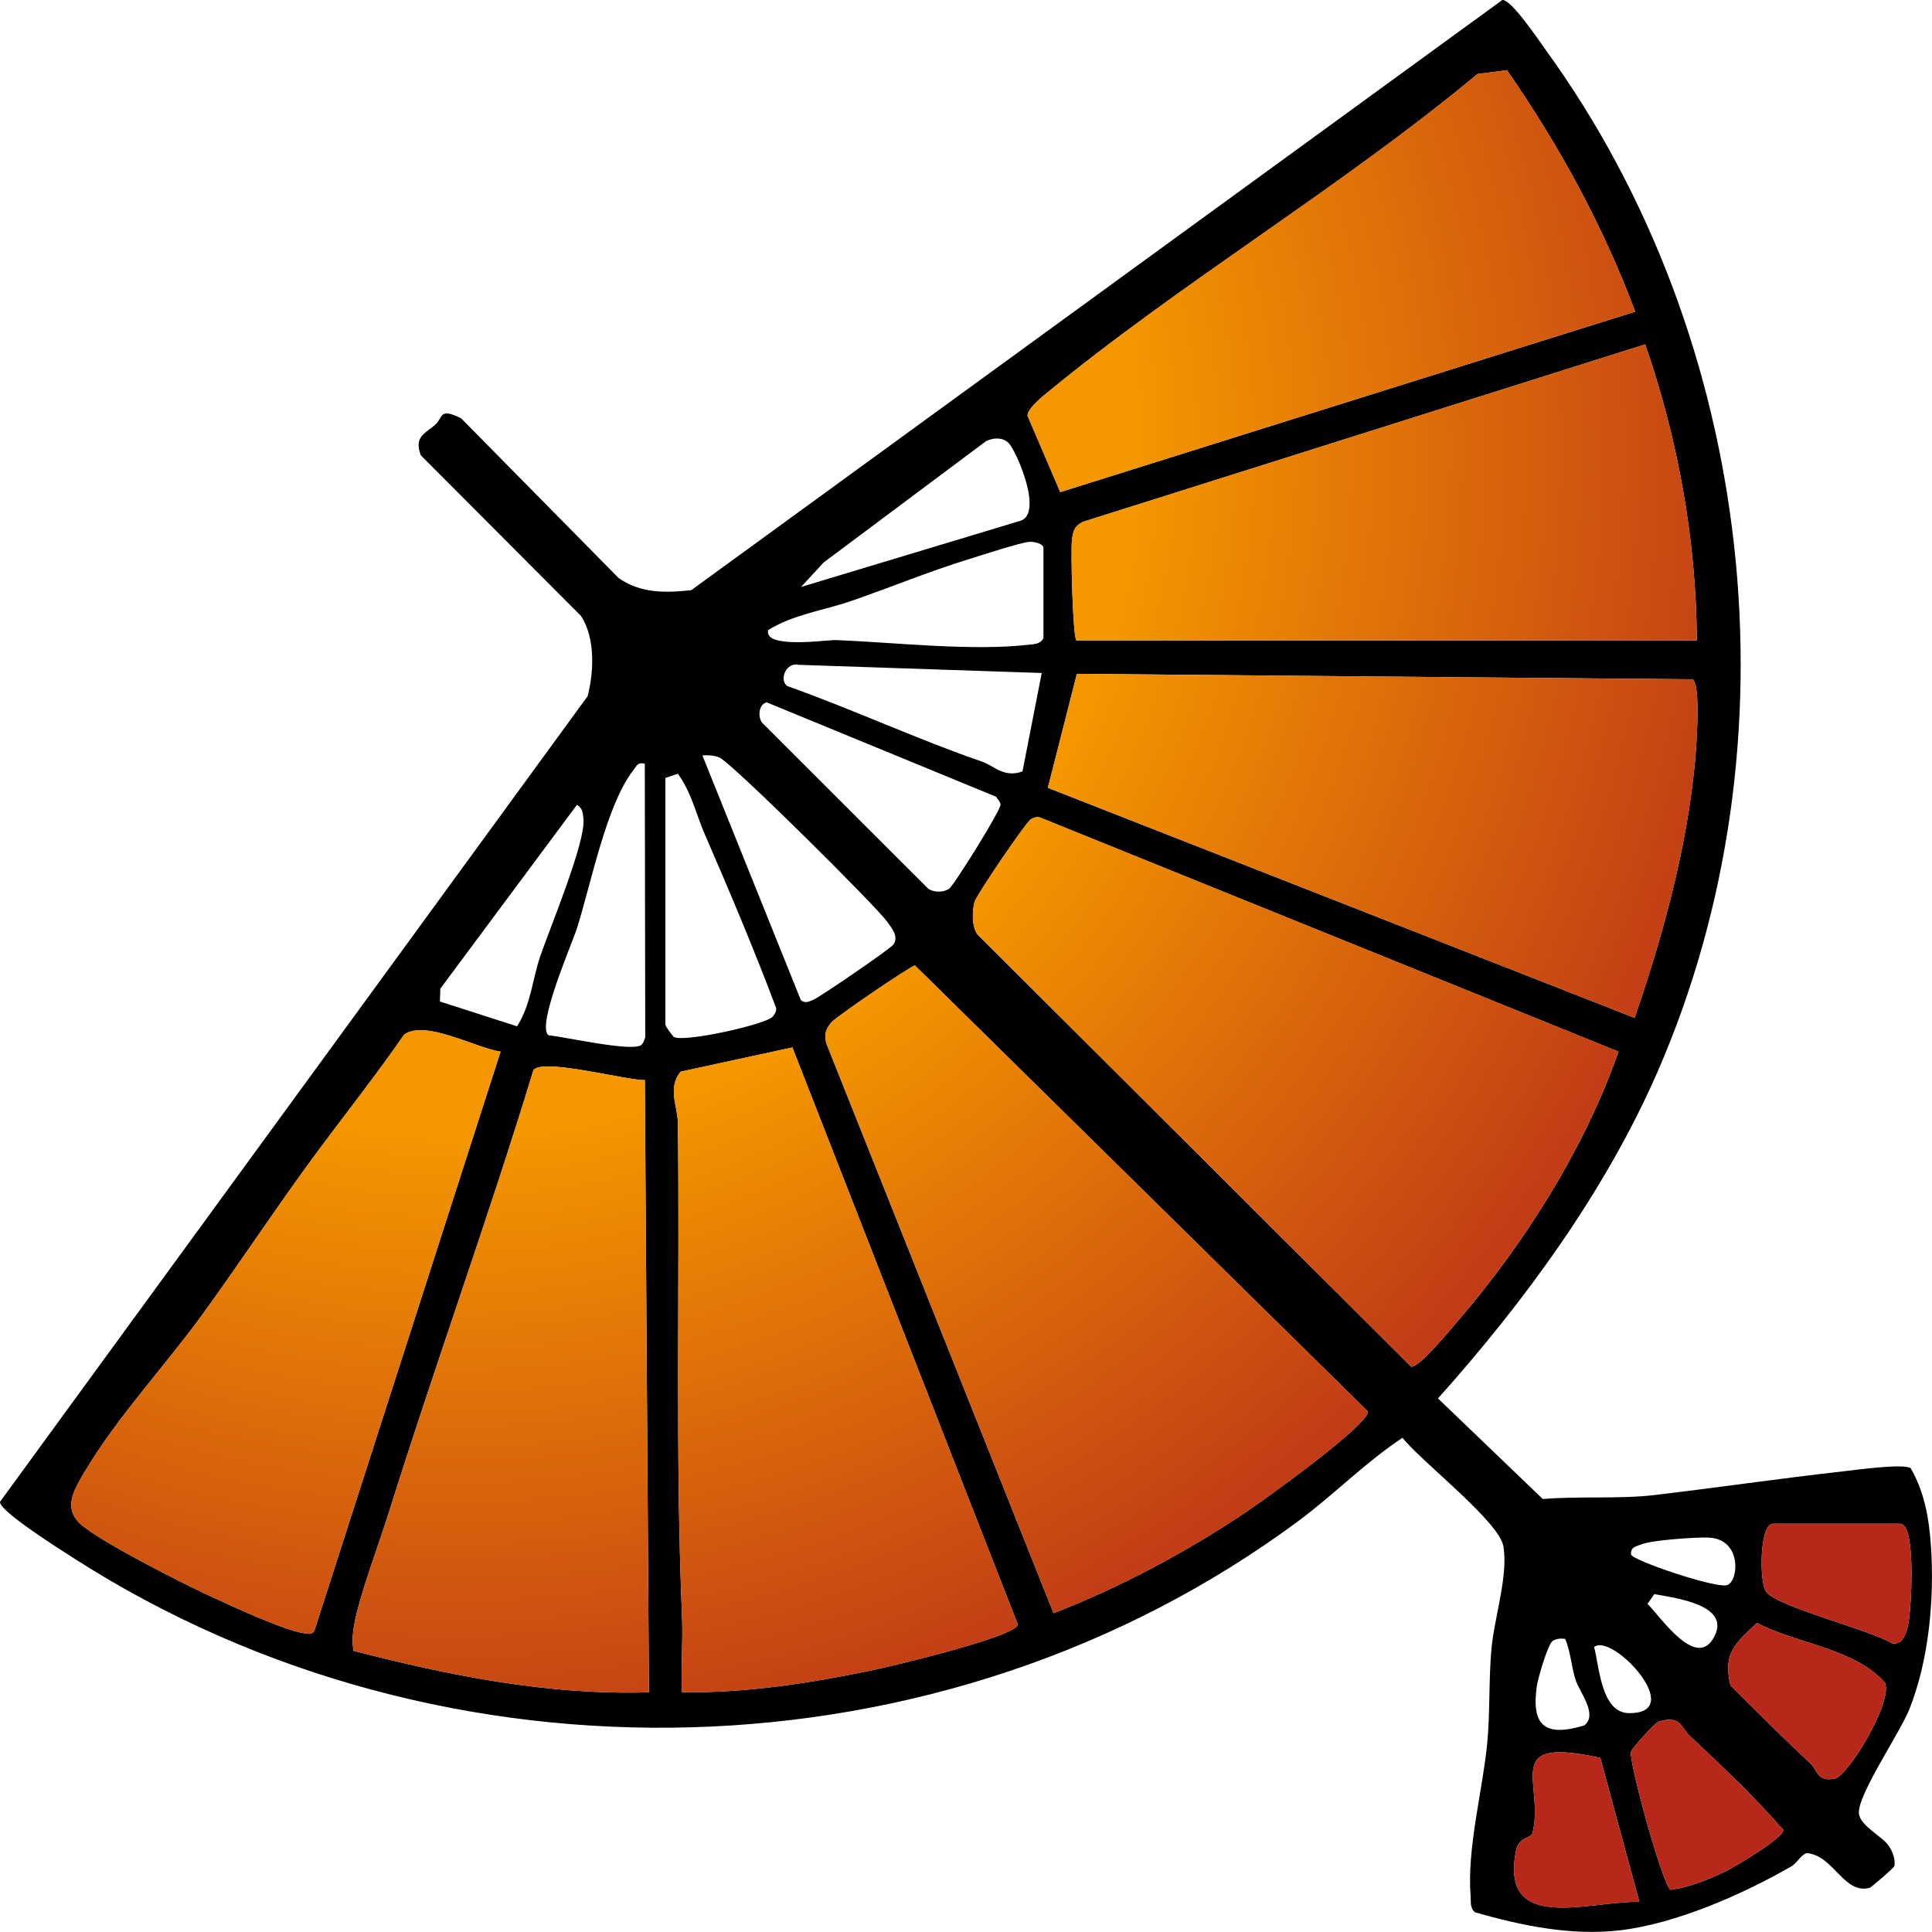
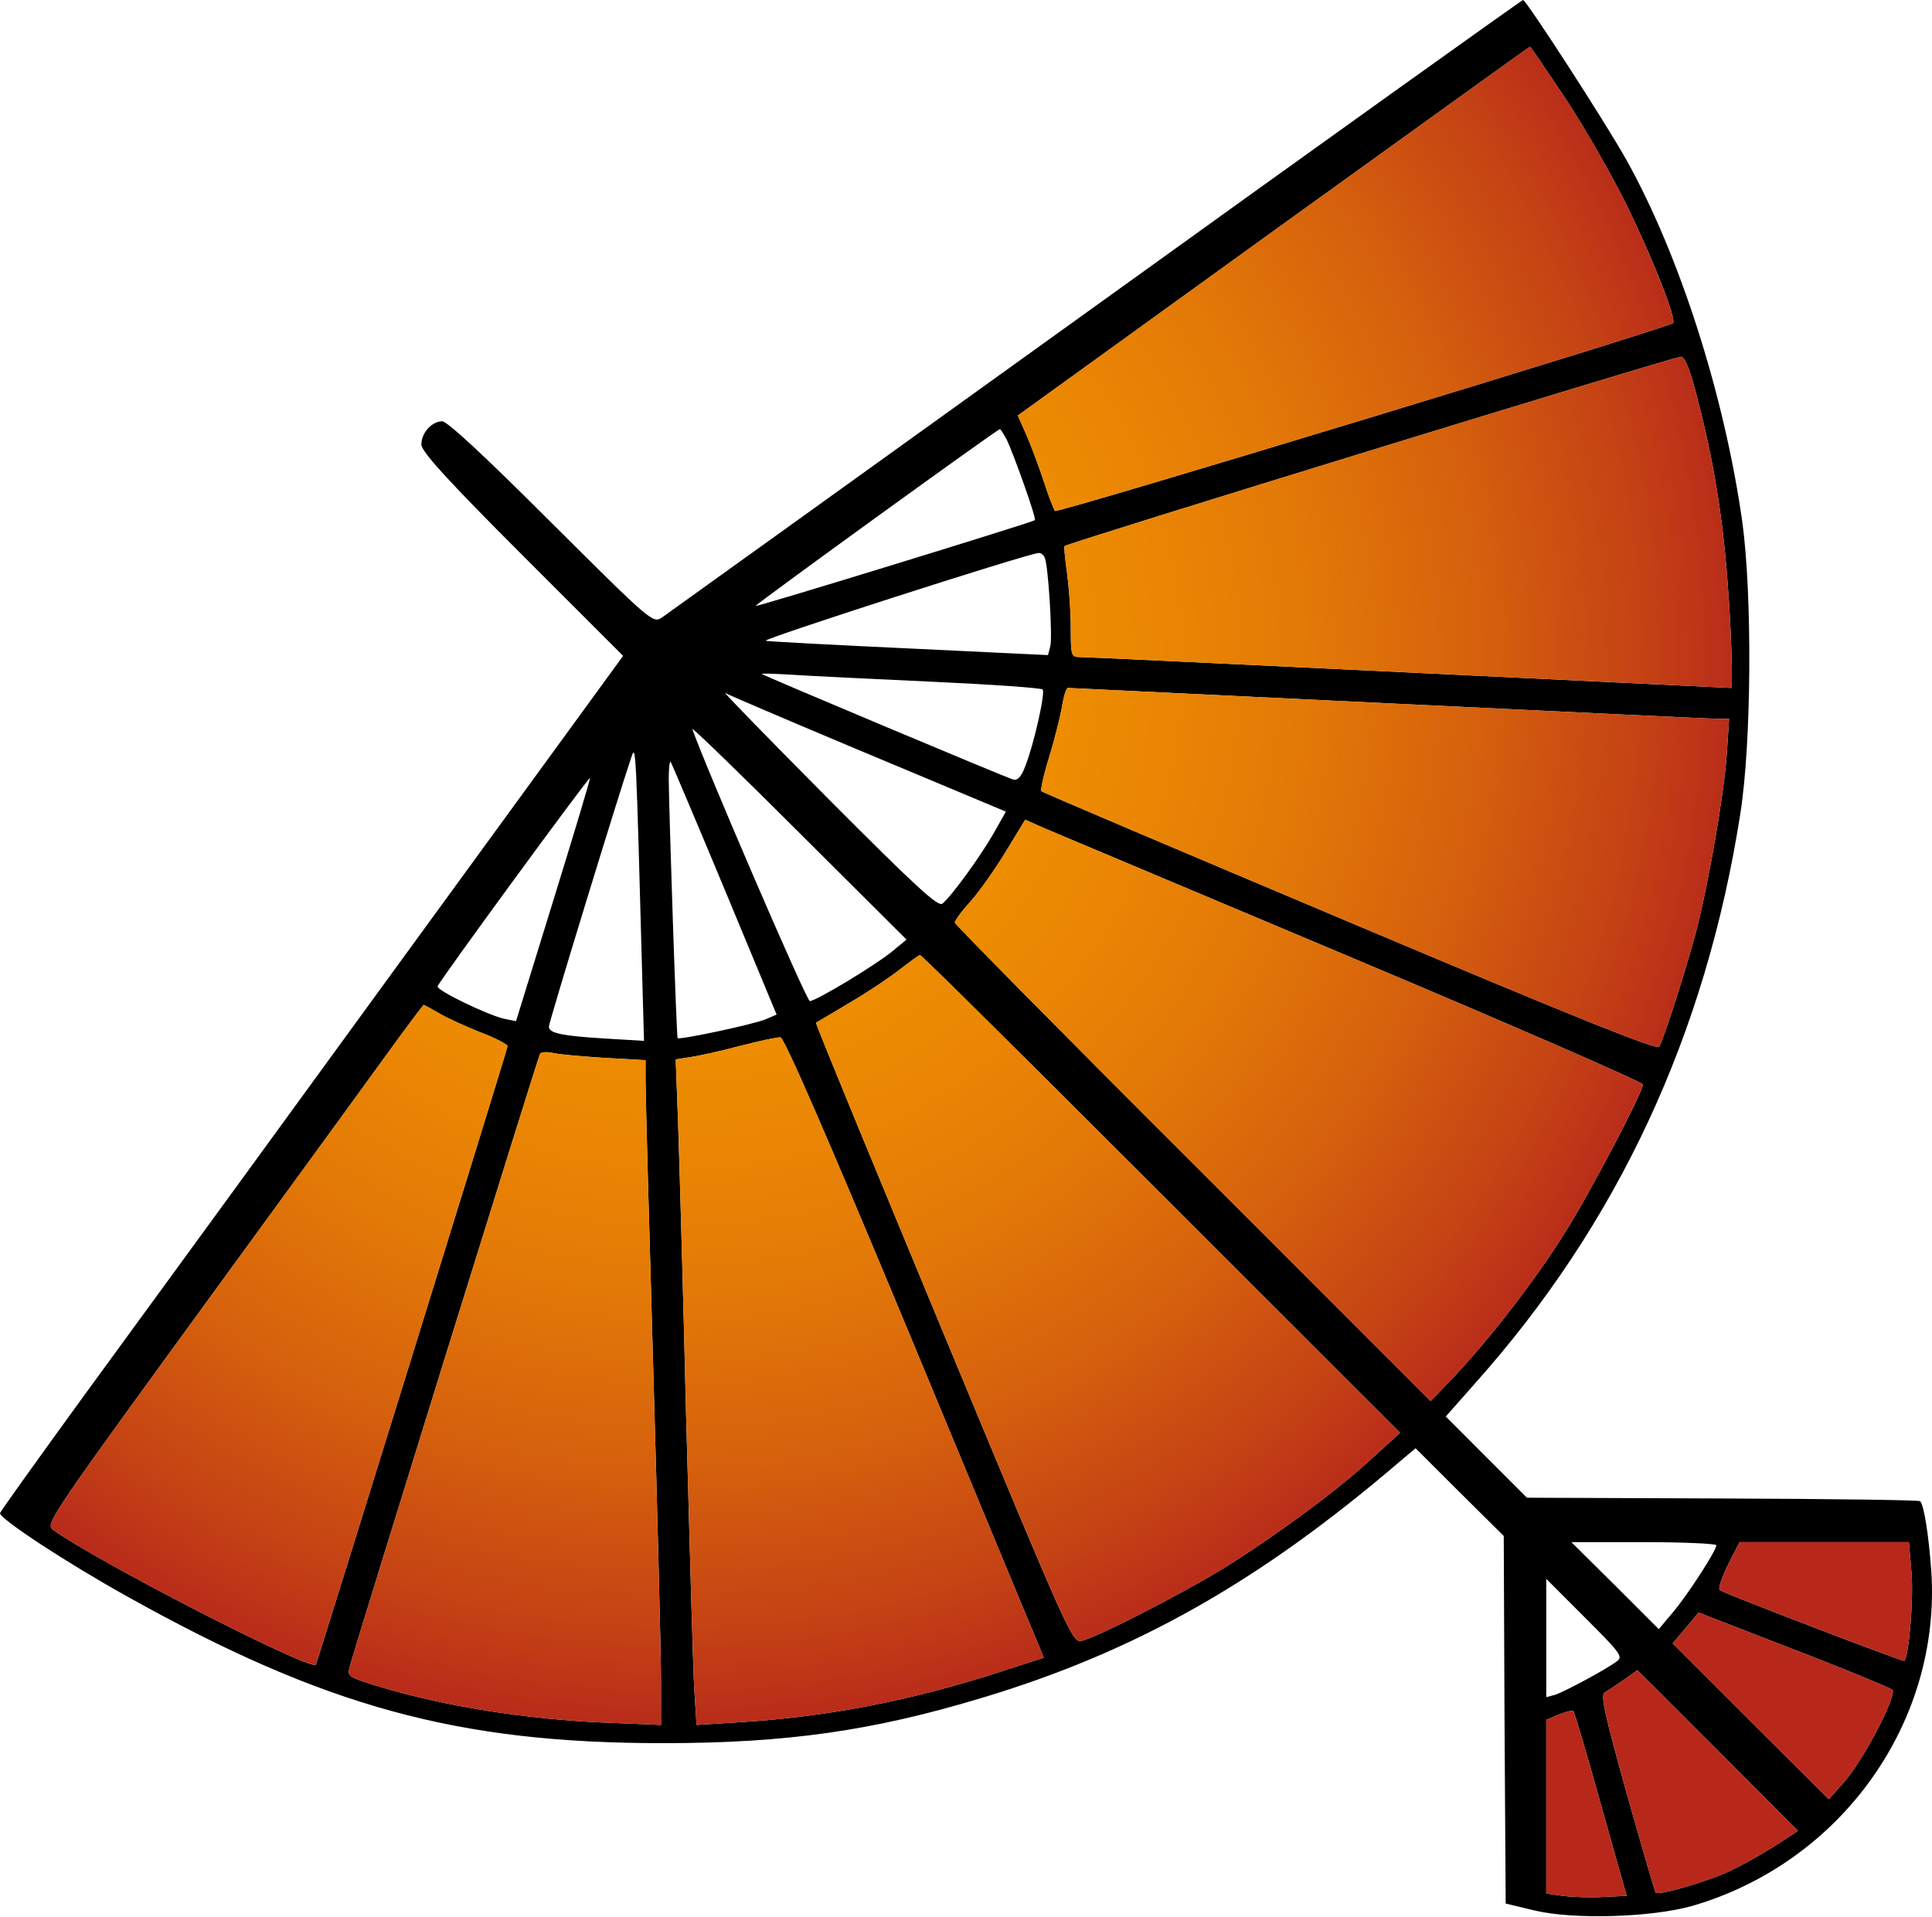
- <svg xmlns="http://www.w3.org/2000/svg" id="Layer_1" width="56.315" height="56.312" viewBox="0 0 56.315 56.312">
+ <svg xmlns="http://www.w3.org/2000/svg" id="Layer_2" width="299.998" height="297.599" viewBox="0 0 299.998 297.599">
  <defs>
-     <style>.cls-1{fill:url(#radial-gradient);}</style>
-     <radialGradient id="radial-gradient" cx="13.231" cy="13.158" fx="13.231" fy="13.158" r="56.938" gradientUnits="userSpaceOnUse">
-       <stop offset=".35" stop-color="#f49700" />
-       <stop offset=".359" stop-color="#f29400" />
-       <stop offset=".746" stop-color="#b7281b" />
+     <style>.cls-1{fill:#b7281b;}.cls-2{fill:url(#radial-gradient);}</style>
+     <radialGradient id="radial-gradient" cx="105.072" cy="102.908" fx="105.072" fy="102.908" r="167.468" gradientUnits="userSpaceOnUse">
+       <stop offset="0" stop-color="#f49700" />
+       <stop offset=".231" stop-color="#f29300" />
+       <stop offset=".415" stop-color="#ec8903" />
+       <stop offset=".583" stop-color="#e37907" />
+       <stop offset=".741" stop-color="#d6610d" />
+       <stop offset=".891" stop-color="#c54314" />
+       <stop offset="1" stop-color="#b7281b" />
    </radialGradient>
  </defs>
-   <path d="M55.049,53.795c.112.162.209.407.169.6-.01.047-.672.619-.718.632-.759.207-1.06-.969-1.849-1.011-.187.084-.271.292-.445.392-1.419.815-3.343,1.66-4.971,1.856-1.421.17-2.889-.133-4.246-.526-.149-.131-.109-.307-.123-.476-.112-1.369.354-3.09.484-4.44.084-.875.044-1.875.123-2.752.084-.925.49-2.123.351-2.989-.117-.731-2.404-2.484-2.944-3.172-1.083.718-2.006,1.666-3.048,2.437-10.326,7.642-24.879,8.004-35.674,1.078-.344-.22-2.204-1.39-2.157-1.65l17.128-23.482c.185-.722.224-1.698-.194-2.339l-4.668-4.68c-.209-.551.125-.633.421-.895.23-.203.103-.51.754-.184l4.593,4.658c.65.447,1.351.432,2.114.351L43.791 0c.26-.024,1.063,1.177,1.263,1.453,6.124,8.443,7.44,20.2,3.263,29.784-1.519,3.485-3.893,6.723-6.402,9.525l3.055,2.932c1.009-.086,2.257.002,3.235-.113,1.816-.214,3.711-.491,5.533-.695.365-.041,1.745-.232,1.954-.092.408.699.539,1.48.593,2.281.104,1.539-.063,3.33-.633,4.754-.275.687-1.521,2.507-1.467,3.035.036.355.68.665.863.931ZM43.925,2.046l-.857.11c-3.983,3.317-8.688,6.099-12.656,9.382-.133.11-.476.416-.46.582l.953,2.224,16.759-5.26c-.934-2.5-2.218-4.85-3.738-7.038ZM31.373,18.666h18.087c-.016-2.927-.55-5.871-1.505-8.628l-16.385,5.171c-.249.12-.288.263-.322.517-.044.328.025,2.833.126,2.94ZM23.349,17.109l6.395-1.929c.676-.216-.116-2.033-.343-2.265-.172-.177-.453-.159-.661-.055l-4.73,3.534-.661.715ZM30.415,18.606v-2.635c0-.125-.267-.185-.406-.178-.244.012-1.435.404-1.778.509-1.155.355-2.302.832-3.446,1.225-.755.259-1.671.386-2.395.84-.129.562,1.73.28,1.976.29,1.707.067,3.962.33,5.636.134.174-.02.308-.015.413-.186ZM29.804,22.486l.561-2.869-7.082-.238c-.356-.092-.585.423-.339.617,1.915.68,3.768,1.545,5.676,2.203.371.128.637.482,1.185.287ZM47.648,29.669c.886-2.576,1.666-5.451,1.81-8.19.017-.329.078-1.53-.116-1.678l-17.952-.16-.846,3.322,17.104,6.707ZM22.345,20.472c-.235.067-.257.418-.135.589l4.852,4.849c.172.107.426.106.598.001.131-.08,1.535-2.323,1.504-2.465-.017-.08-.082-.156-.13-.223l-6.69-2.752ZM20.474,22.02l2.87,7.133c.129.103.229.044.358-.008.188-.075,2.269-1.498,2.345-1.618.152-.24-.052-.47-.185-.657-.34-.477-4.58-4.683-4.904-4.797-.159-.056-.319-.067-.485-.053ZM18.795,22.26c-.218-.049-.237.067-.341.2-.777.998-1.225,3.296-1.634,4.59-.148.468-1.199,2.865-.829,3.127.482.047,2.4.482,2.69.29.07-.047.098-.152.127-.232l-.013-7.976ZM19.395,22.678v7.186c0,.058.179.282.24.359.287.176,2.697-.363,2.887-.589.062-.073.108-.147.104-.247-.648-1.72-1.367-3.424-2.093-5.094-.238-.548-.384-1.213-.775-1.74l-.363.124ZM15.072,29.916c.406-.641.448-1.374.67-2.027.278-.821,1.335-3.344,1.265-4.016-.019-.18-.019-.306-.189-.415l-3.983,5.36-.012.374,2.249.724ZM47.176,30.652l-16.85-6.819c-.099-.035-.177-.002-.267.039-.137.062-1.612,2.24-1.655,2.425-.068.288-.082.689.088.94l12.641,12.6c.25.02,1.153-1.092,1.376-1.351,1.934-2.243,3.693-5.039,4.667-7.833ZM26.67,28.143c-.145.022-2.321,1.514-2.432,1.652-.17.211-.227.353-.145.634l6.617,16.594c1.951-.76,3.824-1.758,5.564-2.917.507-.338,3.66-2.593,3.595-2.968l-13.199-12.996ZM14.592,30.654c-.711-.101-2.196-.94-2.811-.498-.779,1.129-1.63,2.206-2.449,3.305-1.15,1.545-2.265,3.244-3.42,4.839-1.06,1.464-2.524,3.043-3.436,4.589-.271.459-.624.987-.203,1.461.428.482,3.027,1.789,3.745,2.123.611.284,2.262,1.056,2.834,1.13.122.016.207.059.308-.059l5.431-16.89ZM23.097,30.531l-3.258.707c-.389.474-.085,1.012-.079,1.495.057,4.796-.081,9.59.12,14.372.031.737-.032,1.485-.006,2.221,1.863.026,3.717-.261,5.533-.637.575-.119,4.213-.983,4.262-1.336l-6.572-16.823ZM18.797,31.481c-.492.025-2.991-.653-3.248-.288-1.315,4.323-2.864,8.579-4.213,12.89-.286.913-.867,2.444-1.015,3.296-.042.242-.058.496-.017.739,2.809.726,5.691,1.301,8.612,1.21l-.12-17.846ZM51.676,44.416c-.391,0-.401,1.718-.191,1.987.345.443,3.041,1.107,3.664,1.497.48.085.505-.76.538-1.151.032-.38.122-2.334-.298-2.334h-3.713ZM49.782,44.817c-.38-.01-1.622.073-1.938.199-.149.06-.326.078-.3.297.041.172,2.466.994,2.797.891.342-.106.45-1.361-.559-1.386ZM48.22,46.466l-.197.284c.414.42,1.475,2.003,1.974.897.393-.872-1.165-1.07-1.776-1.181ZM52.773,51.403c.219.206.181.532.697.445.396-.067,1.702-2.226,1.477-2.795-.874-1.008-2.568-1.13-3.735-1.748-.61.589-1.0.858-.772,1.82.768.772,1.54,1.533,2.333,2.278ZM45.624,47.771c-.126-.018-.245-.011-.36.055-.143.082-.436,1.096-.469,1.327-.166,1.17.259,1.48,1.381,1.142.414-.312-.132-.966-.25-1.328-.12-.368-.143-.819-.302-1.196ZM46.466,48.01c.154.57.204,1.916,1.014,1.925,1.726.018-.497-2.367-1.014-1.925ZM49.261,50.603c-.279-.262-.265-.621-.917-.417-.094.029-.786.773-.803.883-.055.341.953,3.973,1.159,4.016.535-.071,1.124-.307,1.604-.543.282-.138,1.68-.964,1.679-1.203-.848-.969-1.784-1.856-2.722-2.736ZM47.784,55.434l-1.137-4.194c-2.93-.649-1.615.731-1.976,2.194-.037.15-.4.106-.48.506-.485,2.432,2.098,1.472,3.592,1.494Z" />
-   <path class="cls-1" d="M47.176,30.652c-.974,2.793-2.733,5.59-4.667,7.833-.223.259-1.126,1.371-1.376,1.351l-12.641-12.6c-.17-.251-.155-.652-.088-.94.043-.185,1.518-2.363,1.655-2.425.09-.04.167-.074.267-.039l16.85,6.819ZM24.238,29.795c-.17.211-.227.353-.145.634l6.617,16.594c1.951-.76,3.824-1.758,5.564-2.917.507-.338,3.66-2.593,3.595-2.968l-13.199-12.996c-.145.022-2.321,1.514-2.432,1.652ZM49.459,21.48c.017-.329.078-1.53-.116-1.678l-17.952-.16-.846,3.322,17.104,6.707c.886-2.576,1.666-5.451,1.81-8.19ZM19.839,31.239c-.389.474-.085,1.012-.079,1.495.057,4.796-.081,9.59.12,14.372.031.737-.032,1.485-.006,2.221,1.863.026,3.717-.261,5.533-.637.575-.119,4.213-.983,4.262-1.336l-6.572-16.823-3.258.707ZM49.46,18.666c-.016-2.927-.55-5.871-1.505-8.628l-16.385,5.171c-.249.12-.288.263-.322.517-.044.328.025,2.833.126,2.94h18.087ZM15.549,31.193c-1.315,4.323-2.864,8.579-4.213,12.89-.286.913-.867,2.444-1.015,3.296-.042.242-.058.496-.017.739,2.809.726,5.691,1.301,8.612,1.21l-.12-17.846c-.492.025-2.991-.653-3.248-.288ZM11.781,30.156c-.779,1.129-1.63,2.206-2.449,3.305-1.15,1.545-2.265,3.244-3.42,4.839-1.06,1.464-2.524,3.043-3.436,4.589-.271.459-.624.987-.203,1.461.428.482,3.027,1.789,3.745,2.123.611.284,2.262,1.056,2.834,1.13.122.016.207.059.308-.059l5.431-16.89c-.711-.101-2.196-.94-2.811-.498ZM43.068,2.155c-3.983,3.317-8.688,6.099-12.656,9.382-.133.11-.476.416-.46.582l.953,2.224,16.759-5.26c-.934-2.5-2.218-4.85-3.738-7.038l-.857.11ZM48.344,50.186c-.094.029-.786.773-.803.883-.055.341.953,3.973,1.159,4.016.535-.071,1.124-.307,1.604-.543.282-.138,1.68-.964,1.679-1.203-.848-.969-1.784-1.856-2.722-2.736-.279-.262-.265-.621-.917-.417ZM53.47,51.848c.396-.067,1.702-2.226,1.477-2.795-.874-1.008-2.568-1.13-3.735-1.748-.61.589-1.0.858-.772,1.82.768.772,1.54,1.533,2.333,2.278.219.206.181.532.697.445ZM46.647,51.241c-2.93-.649-1.615.731-1.976,2.194-.037.15-.4.106-.48.506-.485,2.432,2.098,1.472,3.592,1.494l-1.137-4.194ZM51.485,46.403c.345.443,3.041,1.107,3.664,1.497.48.085.505-.76.538-1.151.032-.38.122-2.334-.298-2.334h-3.713c-.391,0-.401,1.718-.191,1.987Z" />
+   <g id="Layer_1_copy_2">
+     <path d="M299.89,244c-.42-5.76-1.14-10.26-1.74-10.86-.18-.18-13.99-.36-30.68-.42l-30.37-.12-6.3-6.3-6.3-6.31,4.5-5.1c22.21-24.85,35.89-54.26,41.24-88.54,1.74-11.1,1.86-33.85.3-45.32-2.77-19.57-9.67-41.24-17.95-56.12-3.24-5.82-15.61-24.91-16.09-24.91-.18,0-30.07,21.37-66.33,47.48-36.31,26.11-66.63,47.9-67.41,48.44-1.38.9-1.68.66-17.17-14.77-10.32-10.32-16.14-15.72-16.92-15.72-1.62,0-3.24,1.8-3.24,3.6,0,1.08,3.96,5.46,15.66,17.16l15.67,15.67-35.6,48.86c-19.57,26.9-41.35,56.79-48.38,66.39-7.02,9.67-12.78,17.71-12.78,17.89,0,.9,10.2,7.62,19.81,12.97,30.61,17.1,51.26,22.75,83.13,22.75,19.21,0,32.6-1.92,49.52-7.03,23.95-7.2,43.1-18.06,64.71-36.55l2.64-2.22,6.85,6.84,6.84,6.78.12,28.57.18,28.52,4.5,1.08c6.06,1.44,18.13,1.08,24.49-.72,23.11-6.73,38.66-28.52,37.1-51.99ZM98.02,117.65c.72-2.16.72-2.4,1.74,35.35l.24,8.65-6-.36c-6.85-.42-8.77-.84-8.77-1.86,0-.66,10.93-36.38,12.79-41.78ZM91.6,120.83c.12.06-2.46,8.58-5.65,18.91l-5.82,18.85-1.8-.36c-2.52-.54-10.62-4.45-10.38-5.05.3-.9,23.34-32.35,23.65-32.35ZM8.16,237.52c-1.14-.84.18-2.7,24.55-36.19,14.17-19.45,27.37-37.58,29.35-40.34,1.98-2.7,3.67-4.92,3.73-4.92.12,0,1.14.6,2.34,1.26,1.14.72,4.08,2.04,6.48,3,2.4.9,4.26,1.92,4.2,2.16-.24,1.2-29.59,95.8-29.77,96.04-.96.96-34.34-16.21-40.88-21.01ZM102.64,267.89l-8.82-.36c-12.19-.54-24.73-2.52-34.88-5.58-4.74-1.44-5.04-1.62-4.68-2.94.66-2.64,29.29-94.84,29.59-95.32.18-.3,1.02-.36,1.92-.18.84.24,4.45.54,8.05.78l6.42.36v3.36c0,1.86.54,21.97,1.2,44.78.66,22.75,1.2,44.48,1.2,48.26v6.84ZM268.13,117.17c-.42,6-2.7,19.39-4.68,27.19-1.44,5.52-5.1,17.05-5.82,18.19-.36.54-12.37-4.26-48.08-19.33-26.17-11.04-47.72-20.17-47.84-20.35-.18-.18.36-2.58,1.2-5.28.84-2.76,1.68-6.12,1.92-7.44.36-2.17.72-3.31,1.02-3.31.06,0,22.57,1.08,49.94,2.4,27.43,1.33,50.48,2.41,51.26,2.41h1.44l-.36,5.52ZM123.11,104.8c2.76.18,12.55.66,21.73,1.08,9.18.42,16.87.96,17.05,1.2.48.42-1.38,8.65-2.7,11.95-.6,1.62-1.2,2.22-1.86,2.04-1.08-.3-38.66-16.09-39.02-16.39-.12-.12,2.04-.06,4.8.12ZM161.23,85.89c.42-.06.84.3,1.02.78.54,1.45,1.2,12.19.84,13.69l-.36,1.38-21.31-1.02c-11.71-.54-21.85-1.08-22.51-1.2-1.08-.12,40.16-13.39,42.32-13.63ZM263.63,62.12c2.4,9.13,3.9,18.31,4.62,28.22.61,7.74.85,16.5.55,16.5-.13,0-22.57-1.08-50.01-2.4-27.37-1.32-50.42-2.4-51.14-2.4-1.32,0-1.38-.24-1.38-4.68,0-2.52-.3-6.36-.6-8.52-.3-2.11-.48-3.97-.36-4.03.48-.48,95.02-29.53,95.74-29.41.6.06,1.5,2.34,2.58,6.72ZM197.72,35.89c21.85-15.72,39.74-28.63,39.86-28.63.1,0,2.6,3.7,5.58,8.16,3.01,4.57,7.27,12.07,9.55,16.69,4.14,8.52,7.62,17.47,7.08,18.07-.78.72-95.62,29.59-95.98,29.17-.18-.24-1.02-2.34-1.74-4.62-.78-2.34-1.98-5.58-2.7-7.2l-1.32-3,39.67-28.64ZM155.28,66.63c.06,0,.55.72,1.03,1.62,1.02,2.1,4.68,12.3,4.38,12.54-.3.3-42.64,13.33-43.39,13.33.82-.87,37.62-27.49,37.98-27.49ZM132.41,116.09c10.51,4.38,20.17,8.46,21.49,9l2.29.96-1.93,3.42c-2.04,3.55-6.42,9.61-7.92,10.87-.66.54-4.02-2.52-17.65-16.21-9.18-9.24-16.44-16.69-16.08-16.51.36.24,9.24,4.03,19.8,8.47ZM124.01,129.23l16.75,16.69-2.1,1.74c-2.58,2.16-11.95,7.81-12.91,7.81-.54,0-16.57-37.28-18.25-42.26-.12-.36,7.33,6.84,16.51,16.02ZM104.14,118.31c.12.18,3.9,9.06,8.35,19.75l8.1,19.51-1.68.72c-1.8.78-13.39,3.24-13.69,2.94-.18-.18-1.32-34.52-1.38-40.22,0-1.62.12-2.82.3-2.7ZM155.4,259.61c-14.1,4.56-26.95,7.02-40.57,7.86l-6.67.42-.36-5.64c-.18-3.12-.72-22.15-1.26-42.26-.48-20.17-1.08-40.87-1.26-46.04l-.36-9.42,2.28-.36c1.32-.18,4.81-.96,7.75-1.74,3-.78,5.82-1.38,6.24-1.32.6.06,7.68,16.39,19.99,45.98,10.5,25.27,19.45,46.94,19.99,48.14l.9,2.22-6.67,2.16ZM212.97,226.54c-5.1,4.74-13.93,11.28-22.33,16.62-6.36,3.97-20.11,11.05-22.63,11.65-1.5.36-1.68,0-21.49-47.72-10.98-26.47-19.93-48.14-19.81-48.26.12-.06,2.46-1.44,5.16-3.06,2.71-1.57,6.19-3.91,7.81-5.17,1.56-1.2,3-2.28,3.18-2.28.24,0,17.03,16.67,37.4,37.04l37.15,37.15-4.44,4.03ZM185.24,180.68c-20.35-20.29-36.98-37.16-36.98-37.4,0-.3,1.08-1.8,2.46-3.3,1.38-1.56,3.84-5.04,5.47-7.74l3-4.93,3.12,1.38c1.68.72,23.23,9.79,47.9,20.17,24.67,10.39,44.9,19.21,44.9,19.57,0,1.14-8.1,16.63-12.07,22.93-4.26,6.9-11.64,16.51-17.22,22.39l-3.67,3.84-36.91-36.91ZM255.29,239.5c6.18,0,11.22.24,11.22.48,0,.84-4.44,7.69-6.72,10.39l-2.22,2.64-6.78-6.78-6.79-6.73h11.29ZM240.1,245.2l6,6.01c5.47,5.46,5.95,6.06,4.99,6.78-1.74,1.32-8.17,4.74-9.61,5.22l-1.38.36v-18.37ZM248.87,294.61c-1.98.12-4.81,0-6.19-.18l-2.58-.36v-26.96l1.98-.84c1.02-.42,2.04-.66,2.22-.54.18.18,2.11,6.67,4.27,14.47l4.02,14.23-3.72.18ZM275.4,286.8c-2.1,1.32-5.34,3.12-7.21,3.96-3.66,1.63-10.62,3.61-11.1,3.19-.12-.18-2.16-7.15-4.5-15.43-3.42-12.25-4.08-15.25-3.42-15.67.78-.42,5.04-3.36,5.04-3.48.06,0,5.68,5.62,12.48,12.43l12.49,12.54-3.78,2.46ZM286.38,276.72l-2.4,2.7-12.12-12.07-12.13-12.12,2.04-2.4,1.98-2.4,2.76,1.08c1.5.6,8.11,3.12,14.71,5.7,6.6,2.58,12.25,4.92,12.61,5.22.84.72-4.45,10.87-7.45,14.29ZM295.69,257.93c-.18.18-27.62-10.32-28.64-10.98-.3-.18.3-1.93,1.26-3.91l1.81-3.54h26.29l.42,4.92c.3,4.15-.42,12.79-1.14,13.51Z" />
+     <path class="cls-1" d="M295.69,257.93c-.18.18-27.62-10.32-28.64-10.98-.3-.18.3-1.93,1.26-3.91l1.81-3.54h26.29l.42,4.92c.3,4.15-.42,12.79-1.14,13.51ZM293.83,262.43c-.36-.3-6.01-2.64-12.61-5.22-6.6-2.58-13.21-5.1-14.71-5.7l-2.76-1.08-1.98,2.4-2.04,2.4,12.13,12.12,12.12,12.07,2.4-2.7c3-3.42,8.29-13.57,7.45-14.29ZM266.69,271.8c-6.8-6.81-12.42-12.43-12.48-12.43,0,.12-4.26,3.06-5.04,3.48-.66.42,0,3.42,3.42,15.67,2.34,8.28,4.38,15.25,4.5,15.43.48.42,7.44-1.56,11.1-3.19,1.87-.84,5.11-2.64,7.21-3.96l3.78-2.46-12.49-12.54ZM248.57,280.2c-2.16-7.8-4.09-14.29-4.27-14.47-.18-.12-1.2.12-2.22.54l-1.98.84v26.96l2.58.36c1.38.18,4.21.3,6.19.18l3.72-.18-4.02-14.23Z" />
+     <path class="cls-2" d="M259.79,50.18c-.78.72-95.62,29.59-95.98,29.17-.18-.24-1.02-2.34-1.74-4.62-.78-2.34-1.98-5.58-2.7-7.2l-1.32-3,39.67-28.64c21.85-15.72,39.74-28.63,39.86-28.63.1,0,2.6,3.7,5.58,8.16,3.01,4.57,7.27,12.07,9.55,16.69,4.14,8.52,7.62,17.47,7.08,18.07ZM268.25,90.34c-.72-9.91-2.22-19.09-4.62-28.22-1.08-4.38-1.98-6.66-2.58-6.72-.72-.12-95.26,28.93-95.74,29.41-.12.06.06,1.92.36,4.03.3,2.16.6,6,.6,8.52,0,4.44.06,4.68,1.38,4.68.72,0,23.77,1.08,51.14,2.4,27.44,1.32,49.88,2.4,50.01,2.4.3,0,.06-8.76-.55-16.5ZM267.05,111.65c-.78,0-23.83-1.08-51.26-2.41-27.37-1.32-49.88-2.4-49.94-2.4-.3,0-.66,1.14-1.02,3.31-.24,1.32-1.08,4.68-1.92,7.44-.84,2.7-1.38,5.1-1.2,5.28.12.18,21.67,9.31,47.84,20.35,35.71,15.07,47.72,19.87,48.08,19.33.72-1.14,4.38-12.67,5.82-18.19,1.98-7.8,4.26-21.19,4.68-27.19l.36-5.52h-1.44ZM210.21,148.86c-24.67-10.38-46.22-19.45-47.9-20.17l-3.12-1.38-3,4.93c-1.63,2.7-4.09,6.18-5.47,7.74-1.38,1.5-2.46,3-2.46,3.3,0,.24,16.63,17.11,36.98,37.4l36.91,36.91,3.67-3.84c5.58-5.88,12.96-15.49,17.22-22.39,3.97-6.3,12.07-21.79,12.07-22.93,0-.36-20.23-9.18-44.9-19.57ZM180.26,185.36c-20.37-20.37-37.16-37.04-37.4-37.04-.18,0-1.62,1.08-3.18,2.28-1.62,1.26-5.1,3.6-7.81,5.17-2.7,1.62-5.04,3-5.16,3.06-.12.12,8.83,21.79,19.81,48.26,19.81,47.72,19.99,48.08,21.49,47.72,2.52-.6,16.27-7.68,22.63-11.65,8.4-5.34,17.23-11.88,22.33-16.62l4.44-4.03-37.15-37.15ZM161.17,255.23c-.54-1.2-9.49-22.87-19.99-48.14-12.31-29.59-19.39-45.92-19.99-45.98-.42-.06-3.24.54-6.24,1.32-2.94.78-6.43,1.56-7.75,1.74l-2.28.36.36,9.42c.18,5.17.78,25.87,1.26,46.04.54,20.11,1.08,39.14,1.26,42.26l.36,5.64,6.67-.42c13.62-.84,26.47-3.3,40.57-7.86l6.67-2.16-.9-2.22ZM101.44,212.79c-.66-22.81-1.2-42.92-1.2-44.78v-3.36l-6.42-.36c-3.6-.24-7.21-.54-8.05-.78-.9-.18-1.74-.12-1.92.18-.3.48-28.93,92.68-29.59,95.32-.36,1.32-.06,1.5,4.68,2.94,10.15,3.06,22.69,5.04,34.88,5.58l8.82.36v-6.84c0-3.78-.54-25.51-1.2-48.26ZM74.61,160.33c-2.4-.96-5.34-2.28-6.48-3-1.2-.66-2.22-1.26-2.34-1.26-.06,0-1.75,2.22-3.73,4.92-1.98,2.76-15.18,20.89-29.35,40.34-24.37,33.49-25.69,35.35-24.55,36.19,6.54,4.8,39.92,21.97,40.88,21.01.18-.24,29.53-94.84,29.77-96.04.06-.24-1.8-1.26-4.2-2.16Z" />
+   </g>
</svg>
